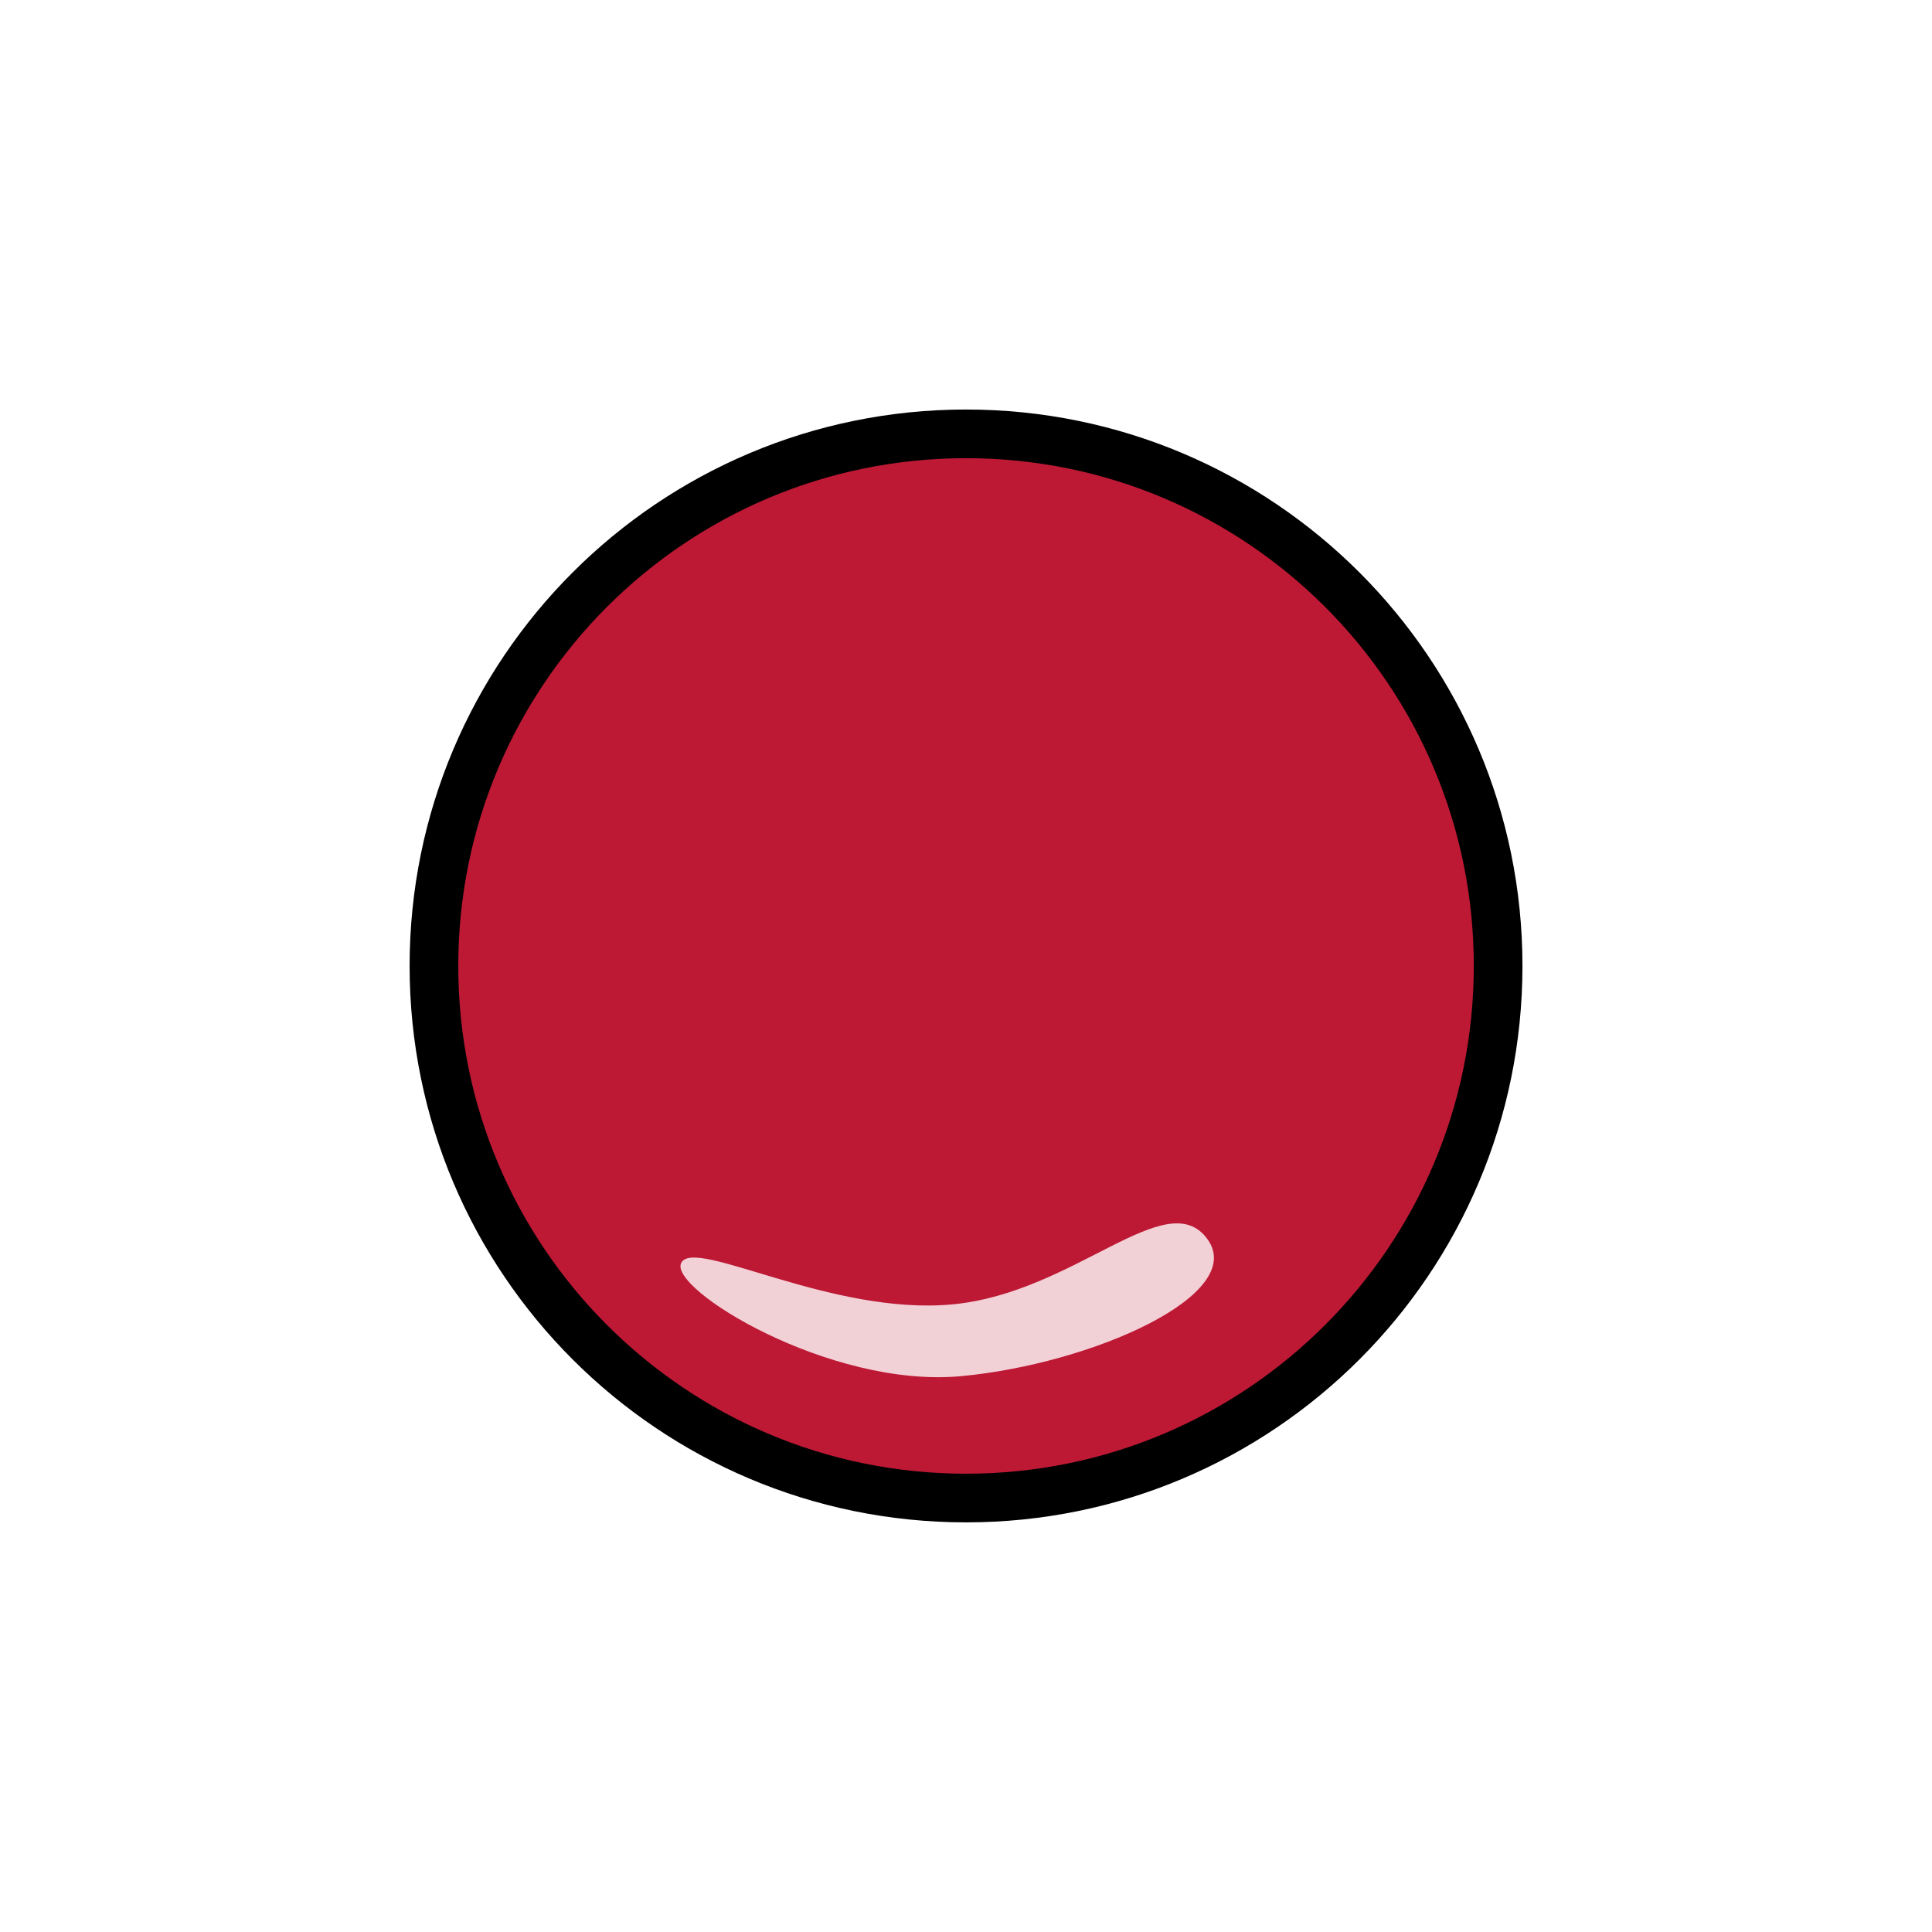
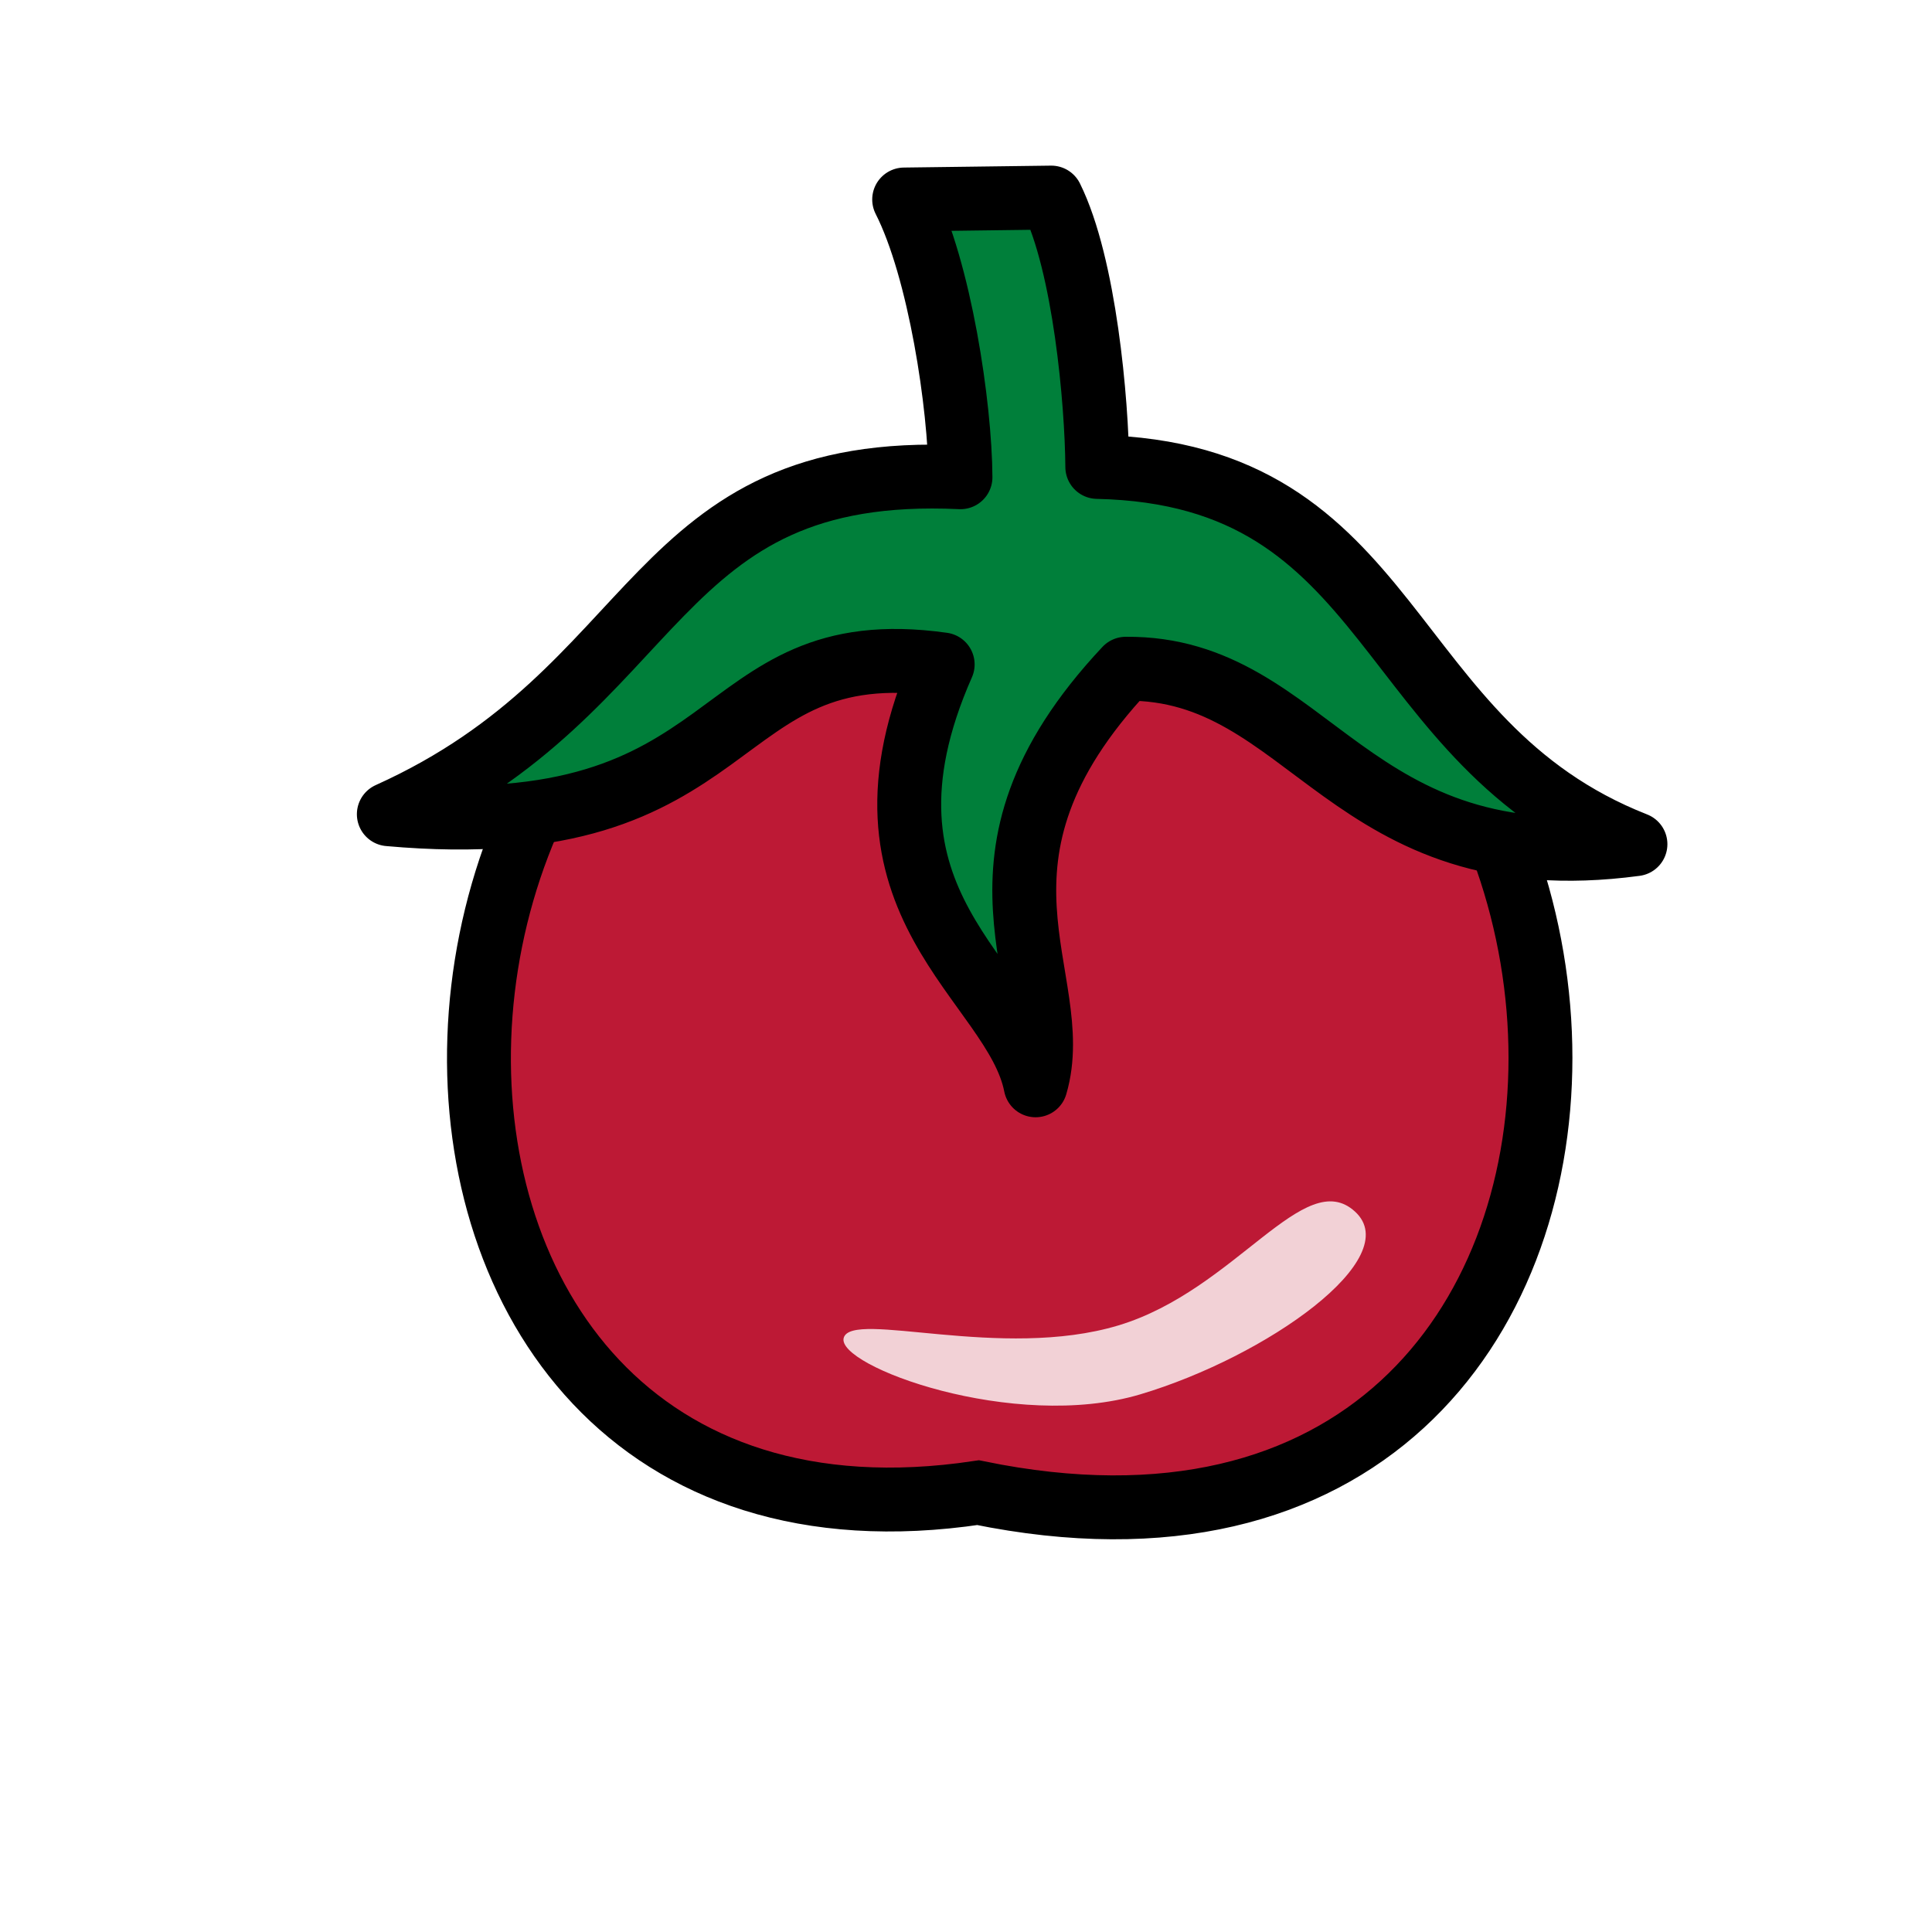
- <svg xmlns="http://www.w3.org/2000/svg" width="80" height="80" viewBox="0 0 21.167 21.167" version="1.1" id="svg8">
+ <svg xmlns="http://www.w3.org/2000/svg" xmlns:xlink="http://www.w3.org/1999/xlink" width="80" height="80" viewBox="0 0 21.167 21.167" version="1.1" id="svg8">
  <defs id="defs2" />
  <g id="layer1" transform="translate(0,-275.8333)">
-     <g id="g3291-9" transform="matrix(1.468789,0,0,1.468789,-32.58091,-94.01927)">
-       <circle r="3.969" cy="259.013" cx="29.388" id="path3285-0" style="opacity:1;vector-effect:none;fill:#bd1935;fill-opacity:1;stroke:#000000;stroke-width:0.363;stroke-linecap:butt;stroke-linejoin:miter;stroke-miterlimit:4;stroke-dasharray:none;stroke-dashoffset:0;stroke-opacity:1" />
-       <path id="path3287-2" d="m 31.188,261.05 c 0.303,0.414 -0.858,0.932 -1.838,1.023 -0.981,0.091 -2.188,-0.654 -2.086,-0.846 0.102,-0.192 1.119,0.398 2.028,0.31 0.91,-0.088 1.593,-0.901 1.896,-0.487 z" style="opacity:0.807;fill:#fffdfd;fill-opacity:1;stroke:none;stroke-width:0.265;stroke-linecap:butt;stroke-linejoin:miter;stroke-miterlimit:4;stroke-dasharray:none;stroke-opacity:1" />
+     <g id="g7676" style="opacity:0.2;stroke-width:1.8;stroke-miterlimit:4;stroke-dasharray:none">
+       <g id="g7680" style="display:none">
+         <path xlink:href="#path3285-0" style="opacity:1;vector-effect:none;fill:#bd1935;fill-opacity:1;stroke:#000000;stroke-width:1.8;stroke-linecap:butt;stroke-linejoin:miter;stroke-miterlimit:4;stroke-dasharray:none;stroke-dashoffset:0;stroke-opacity:1" id="path7672" d="m 11.113,281.904 c -7.552,0 -7.948,11.939 -0.398,10.811 8.349,1.713 7.95,-10.811 0.398,-10.811 z" transform="translate(-0.5291667,0.5291667)" />
+         <path xlink:href="#path7649" style="fill:#007f3a;fill-opacity:1;stroke:#000000;stroke-width:1.8;stroke-linecap:round;stroke-linejoin:round;stroke-miterlimit:4;stroke-dasharray:none;stroke-opacity:1" id="path7670" d="m 11.518,278.527 -1.611,0.021 c 0.392,0.77 0.612,2.27 0.615,3.043 -3.433,-0.161 -3.217,2.32 -6.262,3.691 3.966,0.356 3.458,-2.008 6.068,-1.641 -1.162,2.631 0.789,3.451 1.018,4.611 0.343,-1.167 -0.987,-2.46 0.988,-4.564 2.034,-0.019 2.423,2.346 5.584,1.922 -2.825,-1.11 -2.573,-4.063 -5.896,-4.133 -0.005,-0.714 -0.138,-2.215 -0.504,-2.951 z" transform="translate(-0.5291667,0.5291667)" />
+       </g>
    </g>
+     <path style="opacity:1;vector-effect:none;fill:#bd1935;fill-opacity:1;stroke:#000000;stroke-width:0.7;stroke-linecap:butt;stroke-linejoin:miter;stroke-miterlimit:4;stroke-dasharray:none;stroke-dashoffset:0;stroke-opacity:1" d="m 10.716,292.187 c -7.55,1.129 -7.155,-10.812 0.397,-10.812 7.552,0 7.952,12.524 -0.397,10.812 z" id="path3285-0" />
+     <path style="opacity:0.807;fill:#fffdfd;fill-opacity:1;stroke:none;stroke-width:0.389;stroke-linecap:butt;stroke-linejoin:miter;stroke-miterlimit:4;stroke-dasharray:none;stroke-opacity:1" d="m 14.846,289.108 c 0.556,0.51 -0.968,1.589 -2.354,2.002 -1.386,0.413 -3.339,-0.314 -3.248,-0.62 0.091,-0.306 1.726,0.252 3.011,-0.136 1.285,-0.388 2.036,-1.756 2.591,-1.246 z" id="path3287-2" />
+     <path style="fill:#007f3a;fill-opacity:1;stroke:#000000;stroke-width:0.7;stroke-linecap:round;stroke-linejoin:round;stroke-miterlimit:4;stroke-dasharray:none;stroke-opacity:1" d="m 10.328,283.113 c -1.162,2.631 0.789,3.451 1.018,4.611 0.343,-1.167 -0.987,-2.46 0.988,-4.564 2.034,-0.019 2.423,2.346 5.584,1.922 -2.825,-1.11 -2.573,-4.062 -5.896,-4.133 -0.005,-0.714 -0.139,-2.215 -0.504,-2.951 l -1.612,0.021 c 0.392,0.77 0.613,2.269 0.617,3.043 -3.433,-0.161 -3.219,2.321 -6.263,3.692 3.966,0.356 3.458,-2.008 6.068,-1.641 z" id="path7649" />
  </g>
</svg>
